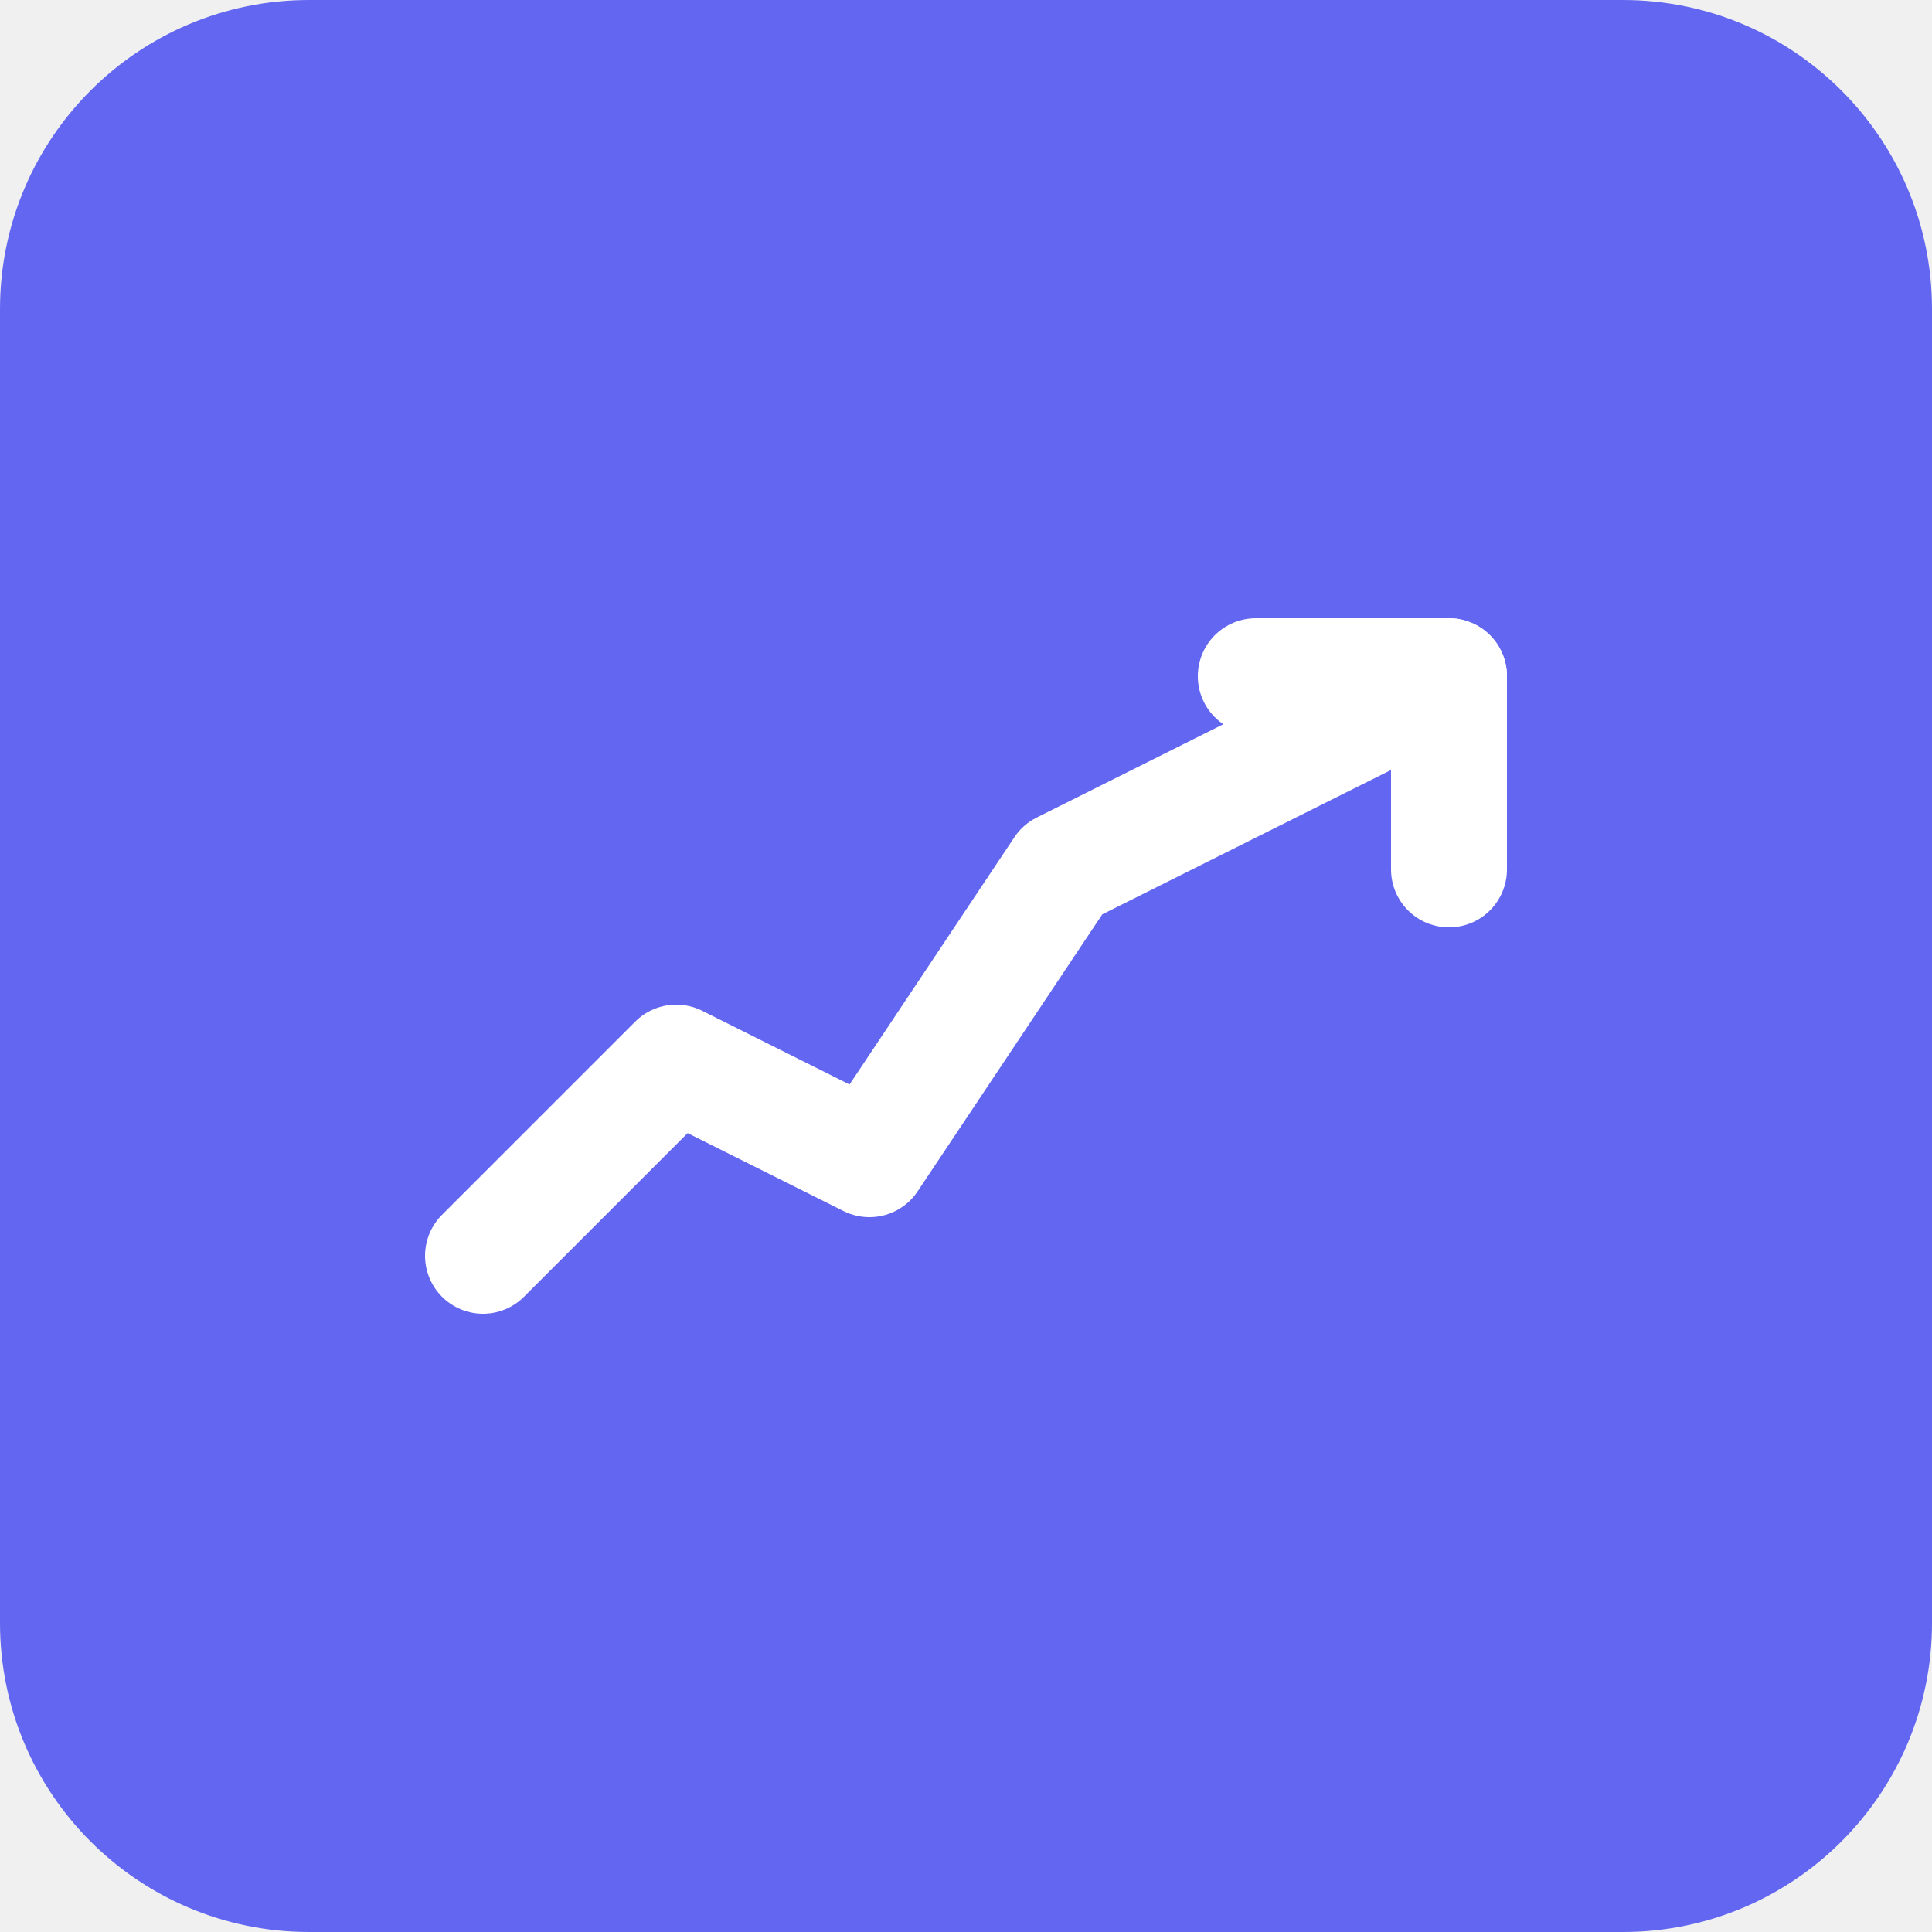
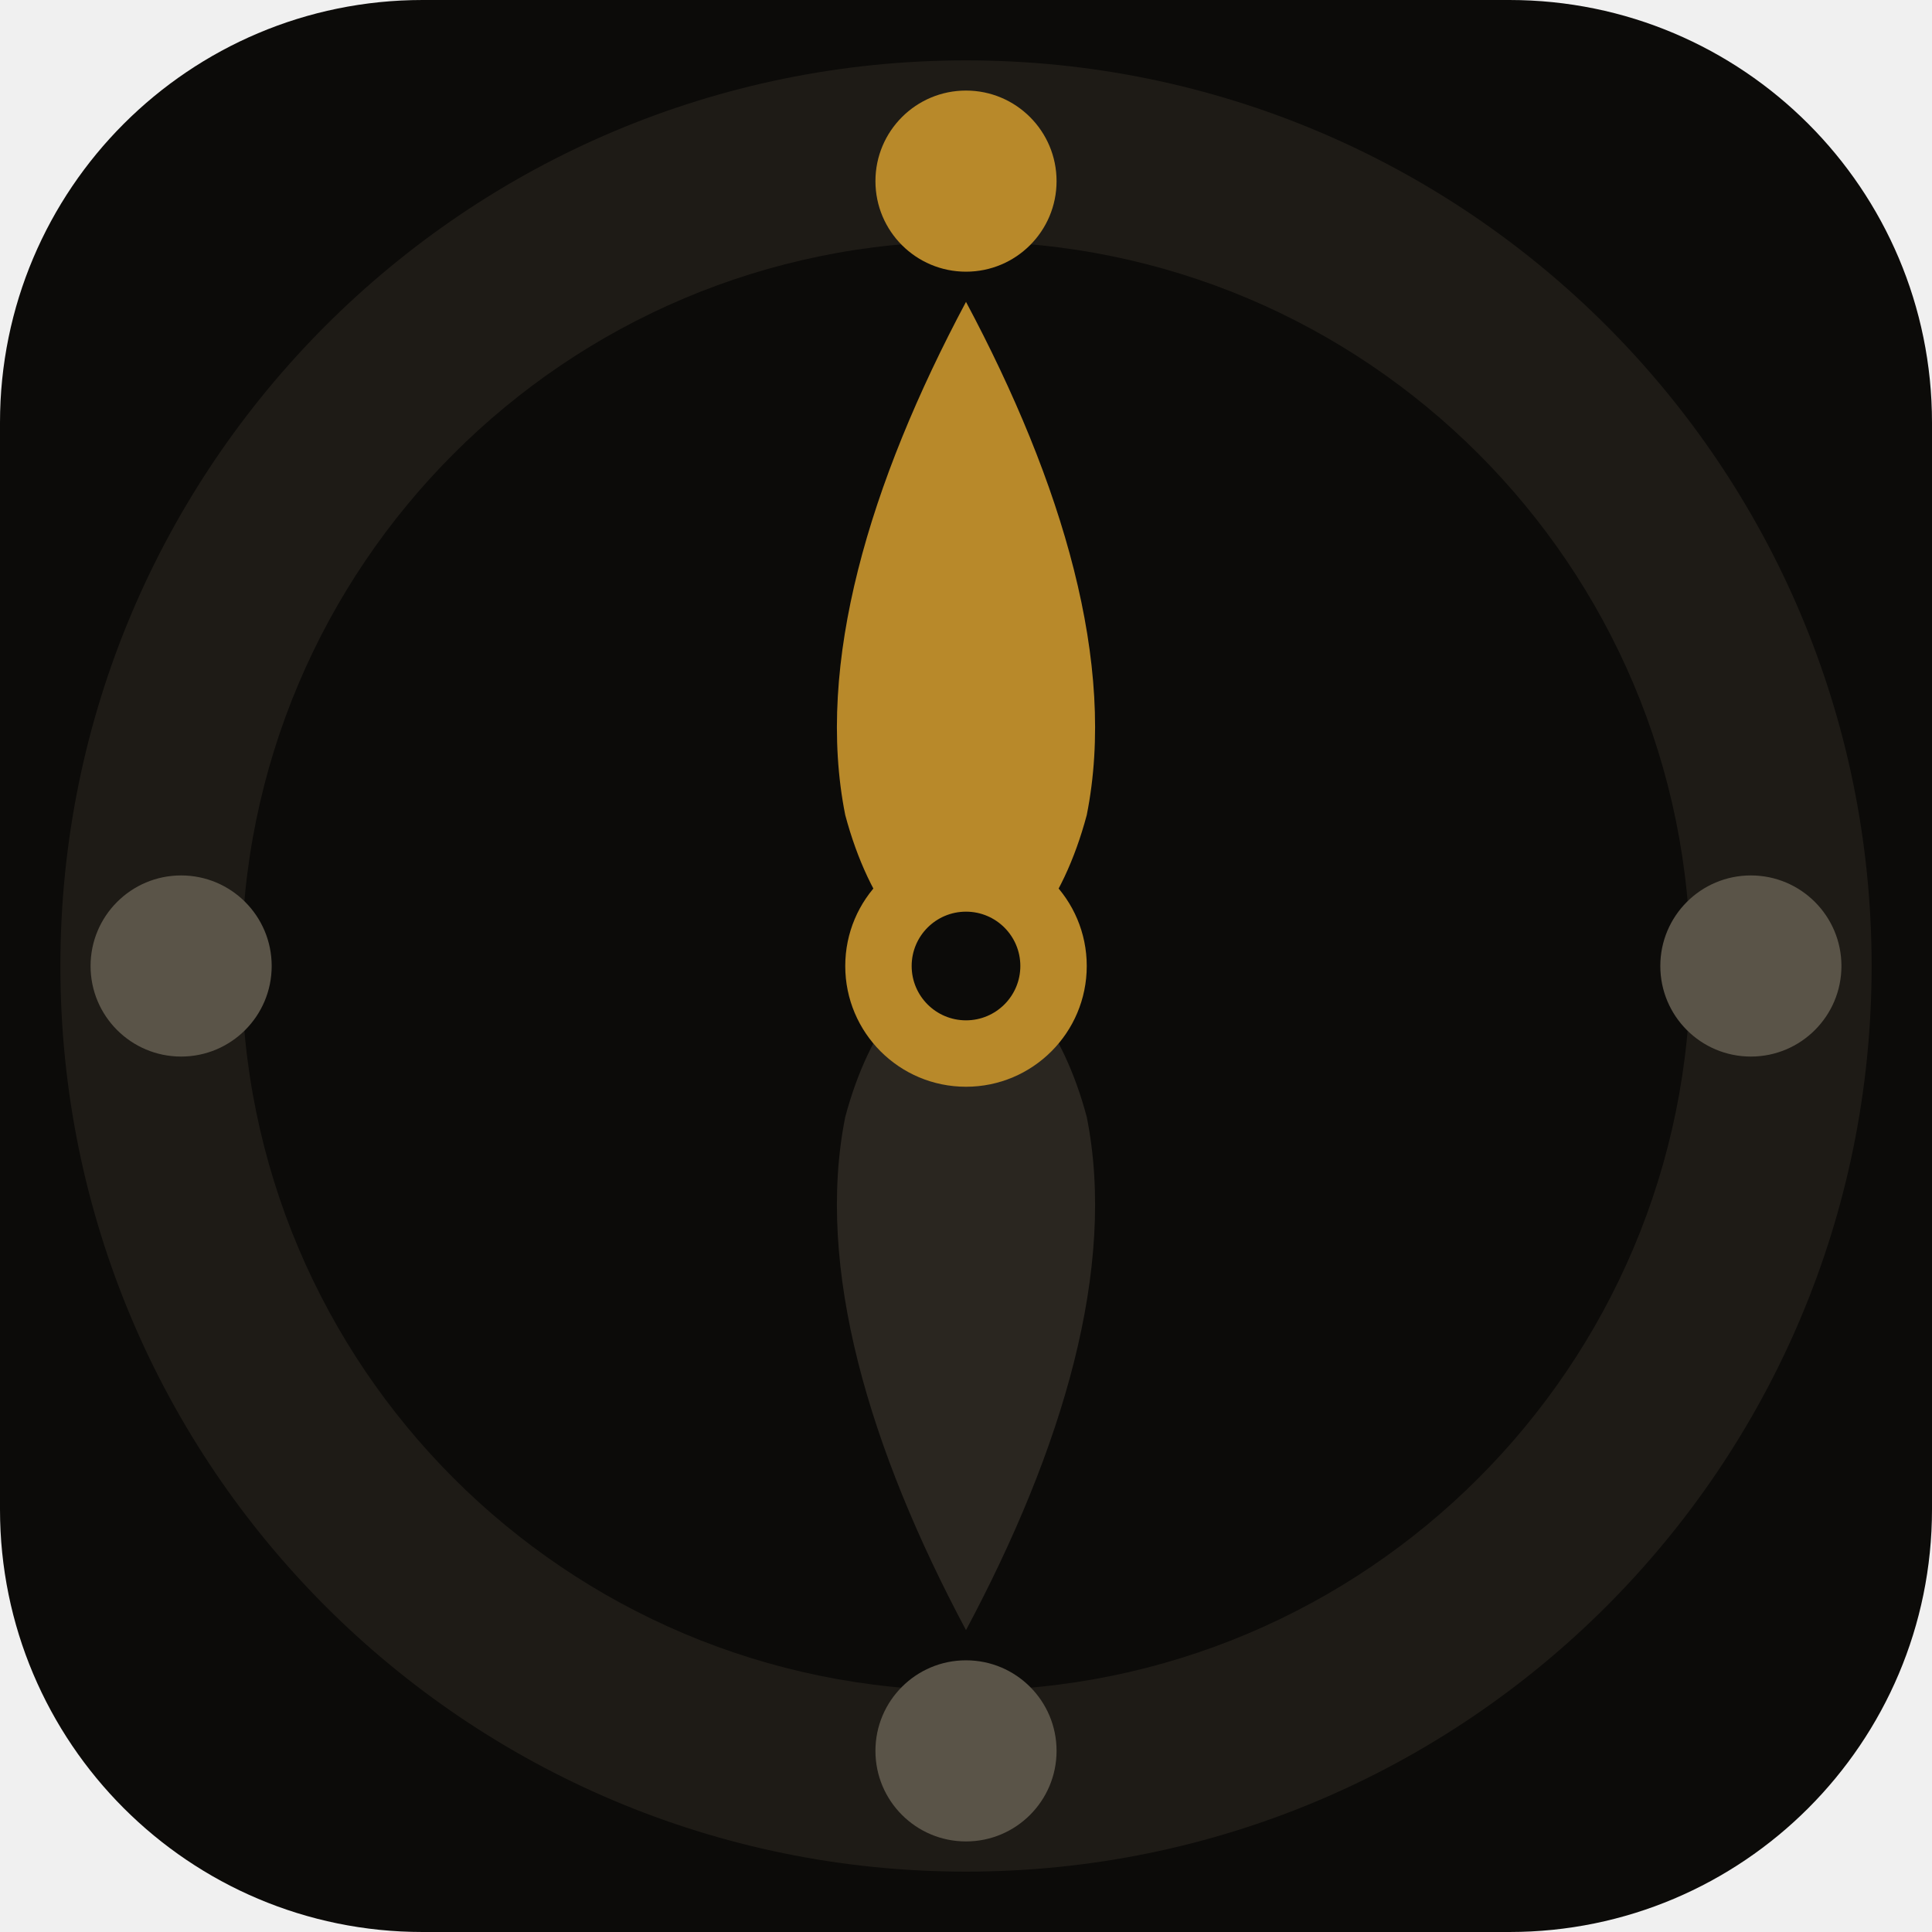
- <svg xmlns="http://www.w3.org/2000/svg" viewBox="0 0 100 100">
-   <rect width="100" height="100" fill="#6366f1" rx="16" />
-   <path d="M25 65 L35 55 L45 60 L55 45 L75 35" stroke="white" stroke-width="6" fill="none" stroke-linecap="round" stroke-linejoin="round" />
-   <polyline points="65,35 75,35 75,45" stroke="white" stroke-width="6" fill="none" stroke-linecap="round" stroke-linejoin="round" />
+ <svg xmlns="http://www.w3.org/2000/svg" viewBox="0 0 32 32" fill="none">
+   <rect width="32" height="32" rx="7" fill="#0c0b09" />
+   <circle cx="16" cy="16" r="15" fill="#1e1b16" />
+   <circle cx="16" cy="16" r="12" fill="#0c0b09" />
+   <rect x="14.5" y="1.5" width="3" height="3" rx="1.5" fill="#b8892a" />
+   <rect x="14.5" y="27.5" width="3" height="3" rx="1.5" fill="#5a5448" />
+   <rect x="1.5" y="14.5" width="3" height="3" rx="1.5" fill="#5a5448" />
+   <rect x="27.5" y="14.5" width="3" height="3" rx="1.5" fill="#5a5448" />
+   <path d="M16 5 C17.6 8 18.5 11 18 13.5 C17.6 15 16.8 16 16 16 C15.2 16 14.4 15 14 13.5 C13.5 11 14.4 8 16 5 Z" fill="#b8892a" />
+   <path d="M16 27 C17.6 24 18.5 21 18 18.5 C17.6 17 16.8 16 16 16 C15.2 16 14.4 17 14 18.5 C13.5 21 14.4 24 16 27 Z" fill="#2a2620" />
+   <circle cx="16" cy="16" r="2" fill="#b8892a" />
+   <circle cx="16" cy="16" r="0.9" fill="#0c0b09" />
</svg>
